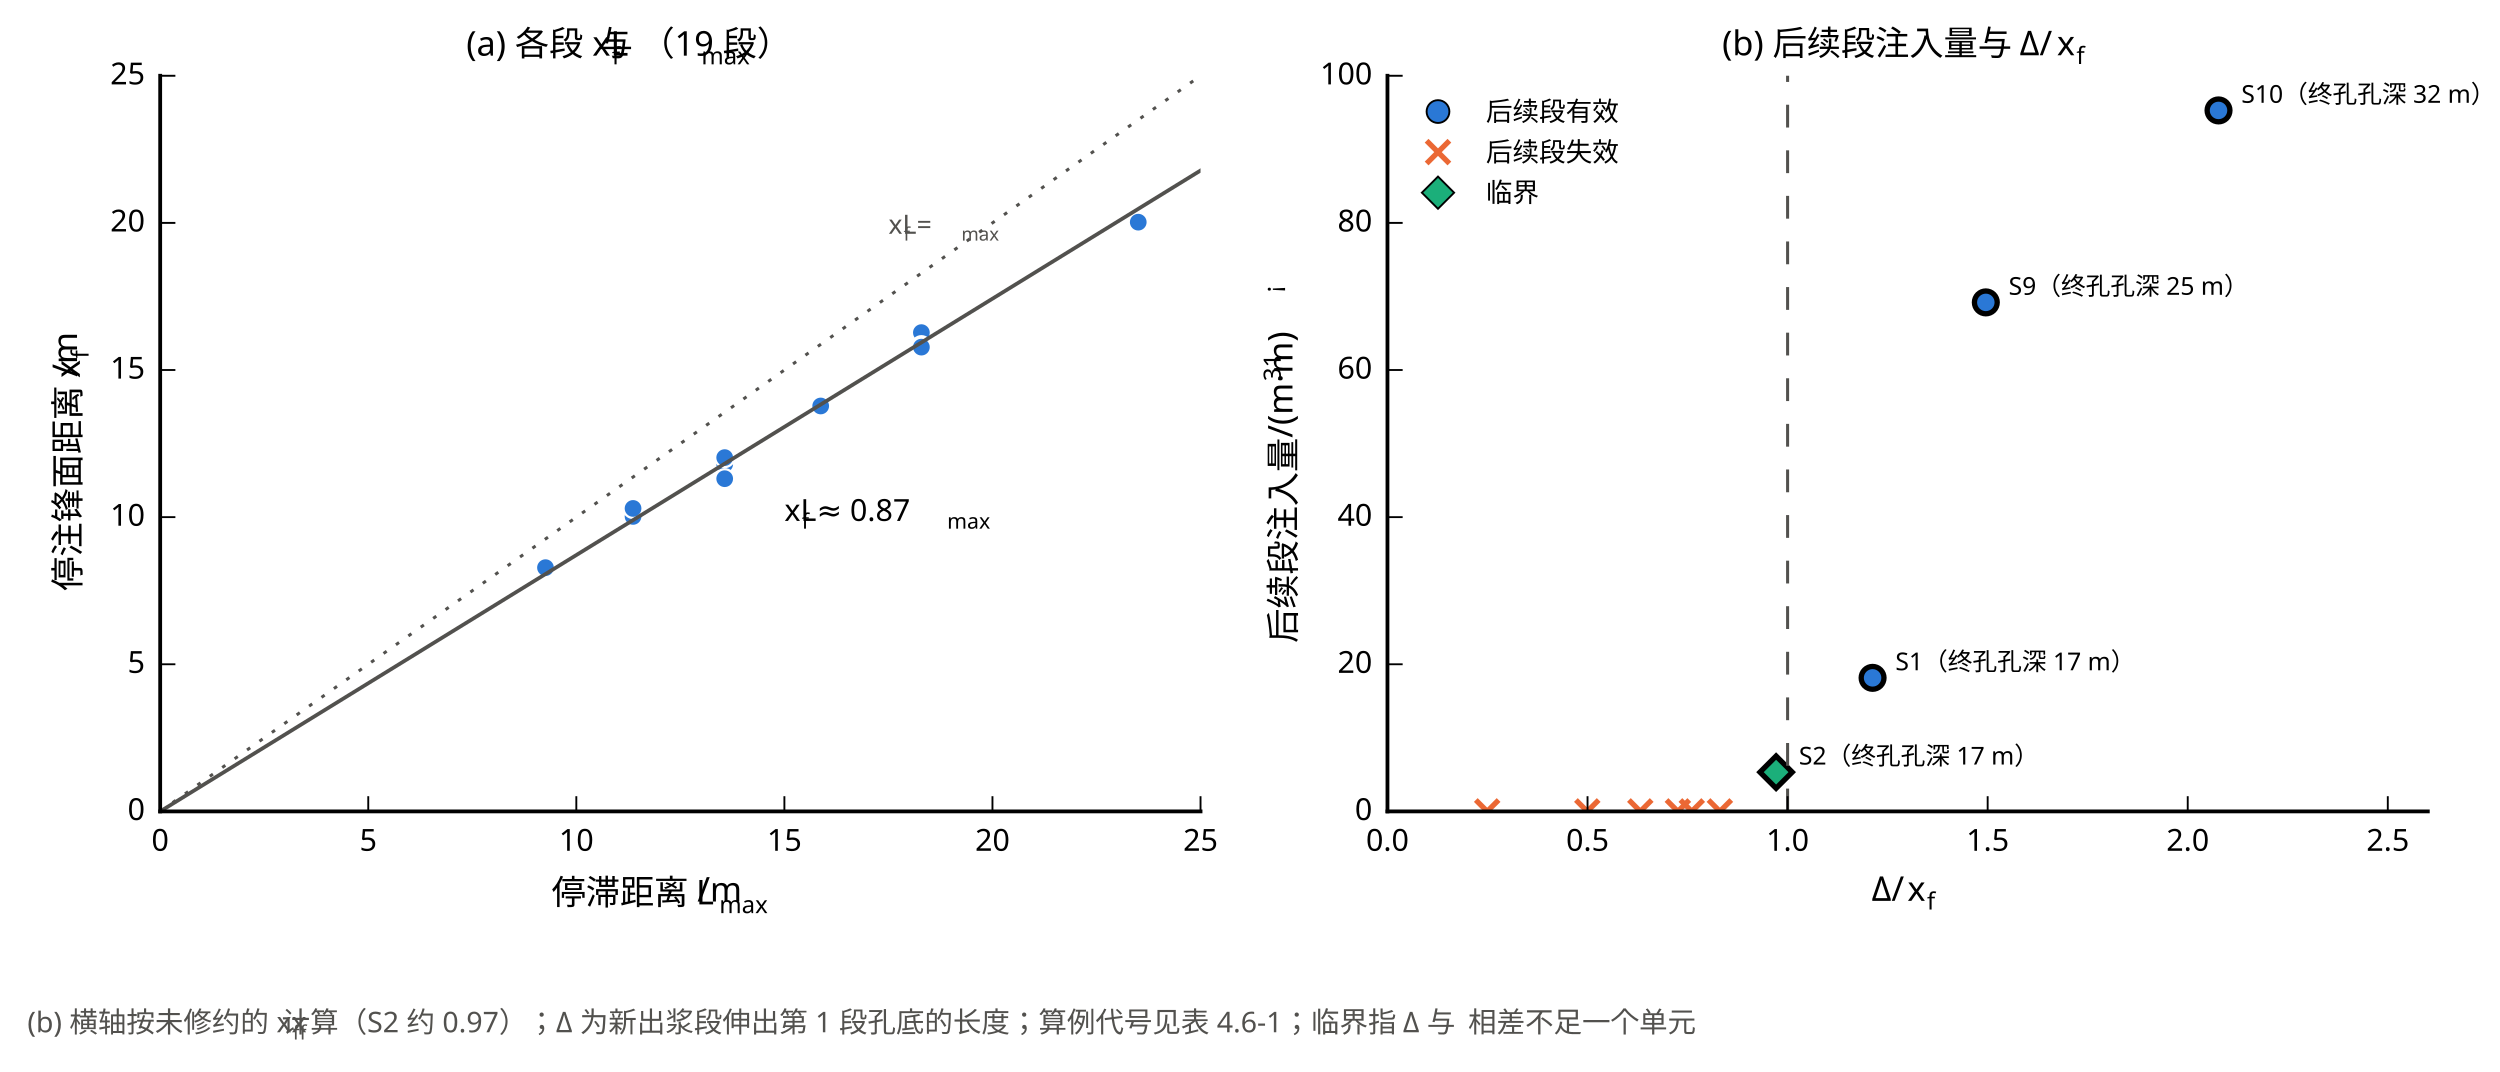
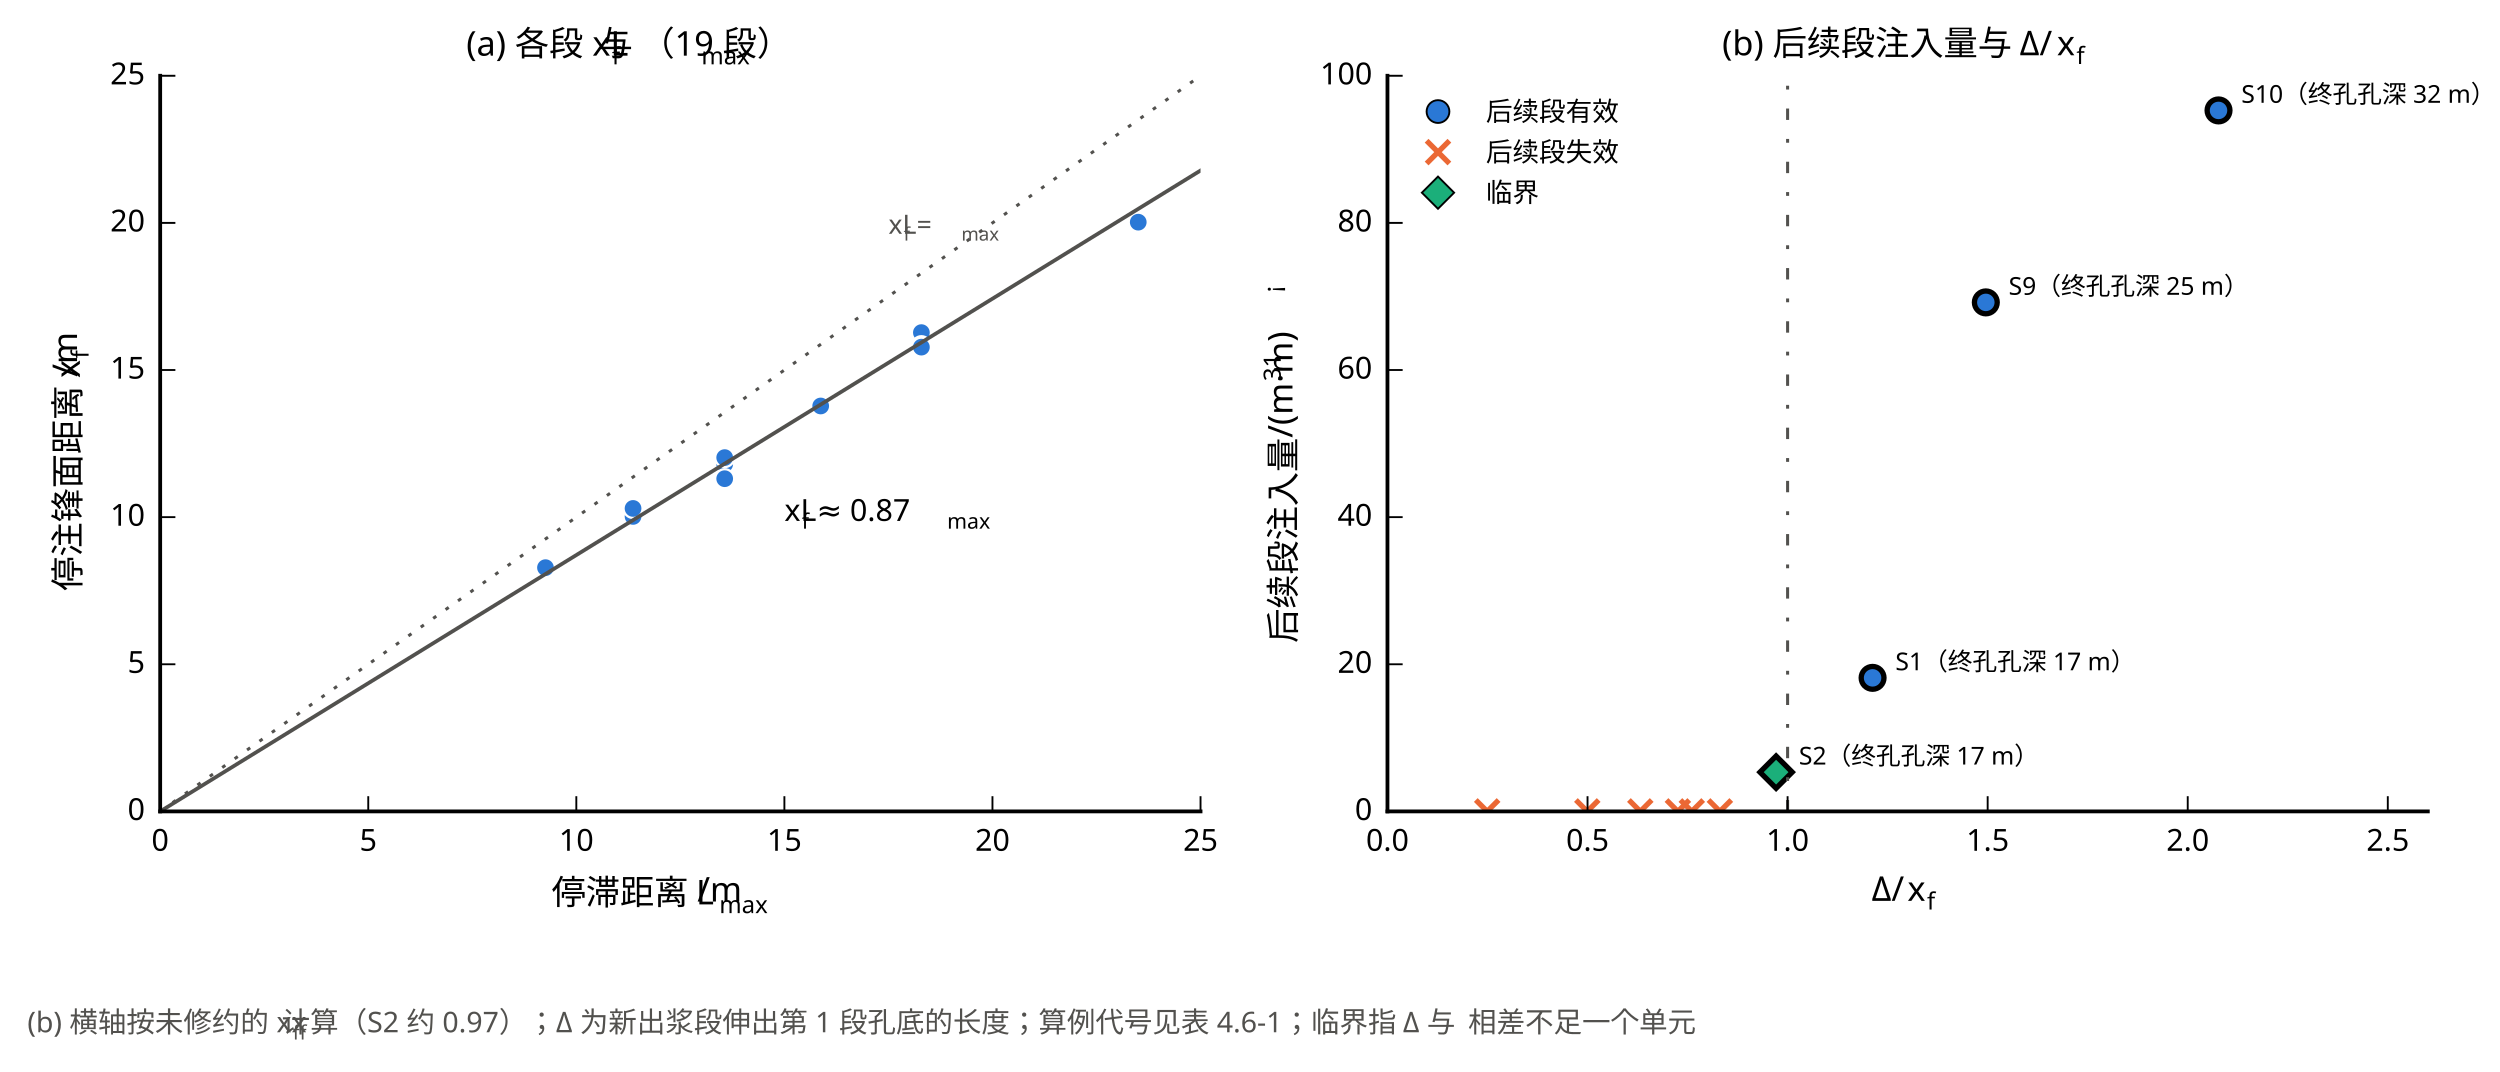
<svg xmlns="http://www.w3.org/2000/svg" xmlns:xlink="http://www.w3.org/1999/xlink" height="282pt" version="1.1" viewBox="0 0 658 282" width="658pt">
  <defs>
    <style type="text/css">
*{stroke-linecap:butt;stroke-linejoin:round;}
  </style>
  </defs>
  <g id="figure_1">
    <g id="patch_1">
      <path d=" M-1.11022e-16 282.468 L658.832 282.468 L658.832 0 L-1.11022e-16 0 z " style="fill:#ffffff;" />
    </g>
    <g id="axes_1">
      <g id="patch_2">
        <path d=" M42.16 213.56 L315.98 213.56 L315.98 19.94 L42.16 19.94 z " style="fill:#ffffff;" />
      </g>
      <g id="line2d_1">
        <defs>
          <path d=" M0 2.5 C0.663 2.5 1.299 2.237 1.768 1.768 C2.237 1.299 2.5 0.663 2.5 0 C2.5 -0.663 2.237 -1.299 1.768 -1.768 C1.299 -2.237 0.663 -2.5 0 -2.5 C-0.663 -2.5 -1.299 -2.237 -1.768 -1.768 C-2.237 -1.299 -2.5 -0.663 -2.5 0 C-2.5 0.663 -2.237 1.299 -1.768 1.768 C-1.299 2.237 -0.663 2.5 0 2.5 z " id="m7b14537338" style="stroke:#ffffff;stroke-width:0.6;" />
        </defs>
        <g clip-path="url(#p07e7bb1c66)">
          <use style="fill:#2a78d6;stroke:#ffffff;stroke-width:0.6;" x="143.571" xlink:href="#m7b14537338" y="149.406" />
          <use style="fill:#2a78d6;stroke:#ffffff;stroke-width:0.6;" x="190.739" xlink:href="#m7b14537338" y="120.062" />
          <use style="fill:#2a78d6;stroke:#ffffff;stroke-width:0.6;" x="242.508" xlink:href="#m7b14537338" y="87.543" />
          <use style="fill:#2a78d6;stroke:#ffffff;stroke-width:0.6;" x="143.571" xlink:href="#m7b14537338" y="149.68" />
          <use style="fill:#2a78d6;stroke:#ffffff;stroke-width:0.6;" x="143.571" xlink:href="#m7b14537338" y="149.406" />
          <use style="fill:#2a78d6;stroke:#ffffff;stroke-width:0.6;" x="190.739" xlink:href="#m7b14537338" y="120.337" />
          <use style="fill:#2a78d6;stroke:#ffffff;stroke-width:0.6;" x="242.508" xlink:href="#m7b14537338" y="90.993" />
          <use style="fill:#2a78d6;stroke:#ffffff;stroke-width:0.6;" x="242.508" xlink:href="#m7b14537338" y="91.364" />
          <use style="fill:#2a78d6;stroke:#ffffff;stroke-width:0.6;" x="166.619" xlink:href="#m7b14537338" y="135.923" />
          <use style="fill:#2a78d6;stroke:#ffffff;stroke-width:0.6;" x="166.619" xlink:href="#m7b14537338" y="133.82" />
          <use style="fill:#2a78d6;stroke:#ffffff;stroke-width:0.6;" x="216.007" xlink:href="#m7b14537338" y="106.579" />
          <use style="fill:#2a78d6;stroke:#ffffff;stroke-width:0.6;" x="216.007" xlink:href="#m7b14537338" y="106.854" />
          <use style="fill:#2a78d6;stroke:#ffffff;stroke-width:0.6;" x="299.587" xlink:href="#m7b14537338" y="58.2" />
          <use style="fill:#2a78d6;stroke:#ffffff;stroke-width:0.6;" x="299.587" xlink:href="#m7b14537338" y="58.474" />
          <use style="fill:#2a78d6;stroke:#ffffff;stroke-width:0.6;" x="190.739" xlink:href="#m7b14537338" y="122.158" />
          <use style="fill:#2a78d6;stroke:#ffffff;stroke-width:0.6;" x="190.739" xlink:href="#m7b14537338" y="120.158" />
          <use style="fill:#2a78d6;stroke:#ffffff;stroke-width:0.6;" x="190.739" xlink:href="#m7b14537338" y="120.158" />
          <use style="fill:#2a78d6;stroke:#ffffff;stroke-width:0.6;" x="190.739" xlink:href="#m7b14537338" y="125.993" />
          <use style="fill:#2a78d6;stroke:#ffffff;stroke-width:0.6;" x="190.739" xlink:href="#m7b14537338" y="120.44" />
        </g>
      </g>
      <g id="line2d_2">
        <path clip-path="url(#p07e7bb1c66)" d=" M42.16 213.56 L315.98 44.877" style="fill:none;stroke:#52514e;stroke-linecap:square;" />
      </g>
      <g id="line2d_3">
        <path clip-path="url(#p07e7bb1c66)" d=" M42.16 213.56 L315.98 19.94" style="fill:none;stroke:#52514e;stroke-dasharray:1,3;stroke-dashoffset:0.0;stroke-width:0.8;" />
      </g>
      <g id="patch_3">
        <path d=" M42.16 213.56 L315.98 213.56" style="fill:none;stroke:#000000;stroke-linecap:square;stroke-linejoin:miter;" />
      </g>
      <g id="patch_4">
        <path d=" M42.16 213.56 L42.16 19.94" style="fill:none;stroke:#000000;stroke-linecap:square;stroke-linejoin:miter;" />
      </g>
      <g id="matplotlib.axis_1">
        <g id="xtick_1">
          <g id="line2d_4">
            <defs>
              <path d=" M0 0 L0 -4" id="m93b0483c22" style="stroke:#000000;stroke-width:0.5;" />
            </defs>
            <g>
              <use style="stroke:#000000;stroke-width:0.5;" x="42.16" xlink:href="#m93b0483c22" y="213.56" />
            </g>
          </g>
          <g id="text_1">
            <text style="font-family:Noto Sans SC;font-size:8.0px;font-style:normal;text-anchor:middle;" transform="rotate(-0, 42.16022, 223.9277)" x="42.16" y="223.928">0</text>
          </g>
        </g>
        <g id="xtick_2">
          <g id="line2d_5">
            <g>
              <use style="stroke:#000000;stroke-width:0.5;" x="96.924" xlink:href="#m93b0483c22" y="213.56" />
            </g>
          </g>
          <g id="text_2">
            <text style="font-family:Noto Sans SC;font-size:8.0px;font-style:normal;text-anchor:middle;" transform="rotate(-0, 96.92415, 223.9277)" x="96.924" y="223.928">5</text>
          </g>
        </g>
        <g id="xtick_3">
          <g id="line2d_6">
            <g>
              <use style="stroke:#000000;stroke-width:0.5;" x="151.688" xlink:href="#m93b0483c22" y="213.56" />
            </g>
          </g>
          <g id="text_3">
            <text style="font-family:Noto Sans SC;font-size:8.0px;font-style:normal;text-anchor:middle;" transform="rotate(-0, 151.6881, 223.9277)" x="151.688" y="223.928">10</text>
          </g>
        </g>
        <g id="xtick_4">
          <g id="line2d_7">
            <g>
              <use style="stroke:#000000;stroke-width:0.5;" x="206.452" xlink:href="#m93b0483c22" y="213.56" />
            </g>
          </g>
          <g id="text_4">
            <text style="font-family:Noto Sans SC;font-size:8.0px;font-style:normal;text-anchor:middle;" transform="rotate(-0, 206.452, 223.9277)" x="206.452" y="223.928">15</text>
          </g>
        </g>
        <g id="xtick_5">
          <g id="line2d_8">
            <g>
              <use style="stroke:#000000;stroke-width:0.5;" x="261.216" xlink:href="#m93b0483c22" y="213.56" />
            </g>
          </g>
          <g id="text_5">
            <text style="font-family:Noto Sans SC;font-size:8.0px;font-style:normal;text-anchor:middle;" transform="rotate(-0, 261.2159, 223.9277)" x="261.216" y="223.928">20</text>
          </g>
        </g>
        <g id="xtick_6">
          <g id="line2d_9">
            <g>
              <use style="stroke:#000000;stroke-width:0.5;" x="315.98" xlink:href="#m93b0483c22" y="213.56" />
            </g>
          </g>
          <g id="text_6">
            <text style="font-family:Noto Sans SC;font-size:8.0px;font-style:normal;text-anchor:middle;" transform="rotate(-0, 315.9799, 223.9277)" x="315.98" y="223.928">25</text>
          </g>
        </g>
        <g id="text_7">
          <g transform="translate(145.185 238.4102)">
            <text>
              <tspan style="font-family:cmr10;font-size:6.3px;font-style:regular;" x="44.138 49.386 52.536" y="1.921">max</tspan>
              <tspan style="font-family:Noto Sans SC;font-size:9.0px;font-style:regular;" x="0.0 9.0 18.0 27.0 36.0 55.855 59.383" y="-0.375">停滞距离 /m</tspan>
              <tspan style="font-family:cmmi10;font-size:9.0px;font-style:regular;" x="38.016" y="-0.375">L</tspan>
            </text>
          </g>
        </g>
      </g>
      <g id="matplotlib.axis_2">
        <g id="ytick_1">
          <g id="line2d_10">
            <defs>
              <path d=" M0 0 L4 0" id="m728421d6d4" style="stroke:#000000;stroke-width:0.5;" />
            </defs>
            <g>
              <use style="stroke:#000000;stroke-width:0.5;" x="42.16" xlink:href="#m728421d6d4" y="213.56" />
            </g>
          </g>
          <g id="text_8">
            <text style="font-family:Noto Sans SC;font-size:8.0px;font-style:normal;text-anchor:end;" transform="rotate(-0, 38.16022, 215.8277)" x="38.16" y="215.828">0</text>
          </g>
        </g>
        <g id="ytick_2">
          <g id="line2d_11">
            <g>
              <use style="stroke:#000000;stroke-width:0.5;" x="42.16" xlink:href="#m728421d6d4" y="174.836" />
            </g>
          </g>
          <g id="text_9">
            <text style="font-family:Noto Sans SC;font-size:8.0px;font-style:normal;text-anchor:end;" transform="rotate(-0, 38.16022, 177.1036)" x="38.16" y="177.104">5</text>
          </g>
        </g>
        <g id="ytick_3">
          <g id="line2d_12">
            <g>
              <use style="stroke:#000000;stroke-width:0.5;" x="42.16" xlink:href="#m728421d6d4" y="136.112" />
            </g>
          </g>
          <g id="text_10">
            <text style="font-family:Noto Sans SC;font-size:8.0px;font-style:normal;text-anchor:end;" transform="rotate(-0, 38.16022, 138.3796)" x="38.16" y="138.38">10</text>
          </g>
        </g>
        <g id="ytick_4">
          <g id="line2d_13">
            <g>
              <use style="stroke:#000000;stroke-width:0.5;" x="42.16" xlink:href="#m728421d6d4" y="97.388" />
            </g>
          </g>
          <g id="text_11">
            <text style="font-family:Noto Sans SC;font-size:8.0px;font-style:normal;text-anchor:end;" transform="rotate(-0, 38.16022, 99.65556)" x="38.16" y="99.656">15</text>
          </g>
        </g>
        <g id="ytick_5">
          <g id="line2d_14">
            <g>
              <use style="stroke:#000000;stroke-width:0.5;" x="42.16" xlink:href="#m728421d6d4" y="58.664" />
            </g>
          </g>
          <g id="text_12">
            <text style="font-family:Noto Sans SC;font-size:8.0px;font-style:normal;text-anchor:end;" transform="rotate(-0, 38.16022, 60.93153)" x="38.16" y="60.932">20</text>
          </g>
        </g>
        <g id="ytick_6">
          <g id="line2d_15">
            <g>
              <use style="stroke:#000000;stroke-width:0.5;" x="42.16" xlink:href="#m728421d6d4" y="19.94" />
            </g>
          </g>
          <g id="text_13">
            <text style="font-family:Noto Sans SC;font-size:8.0px;font-style:normal;text-anchor:end;" transform="rotate(-0, 38.16022, 22.2075)" x="38.16" y="22.207">25</text>
          </g>
        </g>
        <g id="text_14">
          <g transform="translate(21.39272 155.4951)rotate(-90.0)">
            <text>
              <tspan style="font-family:cmmi10;font-size:6.3px;font-style:regular;" x="61.153" y="1.921">f</tspan>
              <tspan style="font-family:Noto Sans SC;font-size:9.0px;font-style:regular;" x="0.0 9.0 18.0 27.0 36.0 45.0 54.0 65.552 69.08" y="-0.375">停注锋面距离 /m</tspan>
              <tspan style="font-family:cmmi10;font-size:9.0px;font-style:regular;" x="56.016" y="-0.375">x</tspan>
            </text>
          </g>
        </g>
      </g>
      <g id="text_15">
        <g transform="translate(206.452 137.1337)">
          <text>
            <tspan style="font-family:cmmi10;font-size:8.0px;font-style:regular;" x="0.0 37.396" y="-0.031">xL</tspan>
            <tspan style="font-family:cmr10;font-size:5.6px;font-style:regular;" x="42.838 47.503 50.303" y="2.01">max</tspan>
            <tspan style="font-family:cmmi10;font-size:5.6px;font-style:regular;" x="4.566" y="2.01">f</tspan>
            <tspan style="font-family:Noto Sans SC;font-size:8.0px;font-style:regular;" x="8.477 10.269 18.269 20.061 24.501 26.725 31.164 35.604" y="-0.031"> ≈ 0.87 </tspan>
          </text>
        </g>
      </g>
      <g id="text_16">
        <g style="fill:#52514e;" transform="translate(233.834 61.76195)">
          <text>
            <tspan style="font-family:cmr10;font-size:4.9px;font-style:regular;" x="19.199 23.281 25.731" y="1.567">max</tspan>
            <tspan style="font-family:cmmi10;font-size:7.0px;font-style:regular;" x="0.0 14.438" y="-0.219">xL</tspan>
            <tspan style="font-family:Noto Sans SC;font-size:7.0px;font-style:regular;" x="7.417 8.985 12.87" y="-0.219"> = </tspan>
            <tspan style="font-family:cmmi10;font-size:4.9px;font-style:regular;" x="3.996" y="1.567">f</tspan>
          </text>
        </g>
      </g>
      <g id="text_17">
        <g transform="translate(122.73 14.94)">
          <text>
            <tspan style="font-family:cmr10;font-size:6.3px;font-style:regular;" x="61.873 67.121 70.271" y="1.999">max</tspan>
            <tspan style="font-family:cmmi10;font-size:6.3px;font-style:regular;" x="38.32" y="1.999">f</tspan>
            <tspan style="font-family:Noto Sans SC;font-size:9.0px;font-style:regular;" x="0.0 3.042 8.109 11.151 13.167 22.167 31.167 42.719 44.735 53.735 73.59 82.59 87.585 92.58 94.596 103.596" y="-0.297">(a) 各段  与 （19 段）</tspan>
            <tspan style="font-family:cmmi10;font-size:9.0px;font-style:regular;" x="33.183 55.751" y="-0.297">xL</tspan>
          </text>
        </g>
      </g>
    </g>
    <g id="axes_2">
      <g id="patch_5">
        <path d=" M365.18 213.56 L639 213.56 L639 19.94 L365.18 19.94 z " style="fill:#ffffff;" />
      </g>
      <g id="line2d_16">
        <defs>
          <path d=" M0 3 C0.796 3 1.559 2.684 2.121 2.121 C2.684 1.559 3 0.796 3 0 C3 -0.796 2.684 -1.559 2.121 -2.121 C1.559 -2.684 0.796 -3 0 -3 C-0.796 -3 -1.559 -2.684 -2.121 -2.121 C-2.684 -1.559 -3 -0.796 -3 0 C-3 0.796 -2.684 1.559 -2.121 2.121 C-1.559 2.684 -0.796 3 0 3 z " id="m675a08250c" style="stroke:#000000;stroke-width:1.4;" />
        </defs>
        <g clip-path="url(#p0566a1b9f6)">
          <use style="fill:#2a78d6;stroke:#000000;stroke-width:1.4;" x="492.865" xlink:href="#m675a08250c" y="178.413" />
        </g>
      </g>
      <g id="line2d_17">
        <defs>
          <path d=" M-3 3 L3 -3 M-3 -3 L3 3" id="m26c55d643b" style="stroke:#eb6834;stroke-width:1.4;" />
        </defs>
        <g clip-path="url(#p0566a1b9f6)">
          <use style="fill:#eb6834;stroke:#eb6834;stroke-width:1.4;" x="452.674" xlink:href="#m26c55d643b" y="213.559" />
        </g>
      </g>
      <g id="line2d_18">
        <g clip-path="url(#p0566a1b9f6)">
          <use style="fill:#eb6834;stroke:#eb6834;stroke-width:1.4;" x="431.727" xlink:href="#m26c55d643b" y="213.559" />
        </g>
      </g>
      <g id="line2d_19">
        <g clip-path="url(#p0566a1b9f6)">
          <use style="fill:#eb6834;stroke:#eb6834;stroke-width:1.4;" x="445.279" xlink:href="#m26c55d643b" y="213.559" />
        </g>
      </g>
      <g id="line2d_20">
        <defs>
          <path d=" M-3.33067e-16 4.243 L4.243 0 L5.55112e-16 -4.243 L-4.243 -8.88178e-16 z " id="m7ab03abc4a" style="stroke:#000000;stroke-linejoin:miter;stroke-width:1.4;" />
        </defs>
        <g clip-path="url(#p0566a1b9f6)">
          <use style="fill:#1baf7a;stroke:#000000;stroke-linejoin:miter;stroke-width:1.4;" x="467.468" xlink:href="#m7ab03abc4a" y="203.232" />
        </g>
      </g>
      <g id="line2d_21">
        <g clip-path="url(#p0566a1b9f6)">
          <use style="fill:#eb6834;stroke:#eb6834;stroke-width:1.4;" x="441.619" xlink:href="#m26c55d643b" y="213.559" />
        </g>
      </g>
      <g id="line2d_22">
        <g clip-path="url(#p0566a1b9f6)">
          <use style="fill:#eb6834;stroke:#eb6834;stroke-width:1.4;" x="417.774" xlink:href="#m26c55d643b" y="213.559" />
        </g>
      </g>
      <g id="line2d_23">
        <g clip-path="url(#p0566a1b9f6)">
          <use style="fill:#eb6834;stroke:#eb6834;stroke-width:1.4;" x="391.428" xlink:href="#m26c55d643b" y="213.559" />
        </g>
      </g>
      <g id="line2d_24">
        <g clip-path="url(#p0566a1b9f6)">
          <use style="fill:#2a78d6;stroke:#000000;stroke-width:1.4;" x="522.669" xlink:href="#m675a08250c" y="79.59" />
        </g>
      </g>
      <g id="line2d_25">
        <g clip-path="url(#p0566a1b9f6)">
          <use style="fill:#2a78d6;stroke:#000000;stroke-width:1.4;" x="583.915" xlink:href="#m675a08250c" y="29.064" />
        </g>
      </g>
      <g id="line2d_26">
-         <path clip-path="url(#p0566a1b9f6)" d=" M470.496 213.56 L470.496 19.94" style="fill:none;stroke:#52514e;stroke-dasharray:6,6;stroke-dashoffset:0.0;stroke-width:0.8;" />
+         <path clip-path="url(#p0566a1b9f6)" d=" M470.496 213.56 L470.496 19.94" style="fill:none;stroke:#52514e;stroke-dasharray:3,5,1,5;stroke-dashoffset:0.0;stroke-width:0.8;" />
      </g>
      <g id="line2d_27" />
      <g id="line2d_28" />
      <g id="line2d_29" />
      <g id="patch_6">
        <path d=" M365.18 213.56 L639 213.56" style="fill:none;stroke:#000000;stroke-linecap:square;stroke-linejoin:miter;" />
      </g>
      <g id="patch_7">
        <path d=" M365.18 213.56 L365.18 19.94" style="fill:none;stroke:#000000;stroke-linecap:square;stroke-linejoin:miter;" />
      </g>
      <g id="matplotlib.axis_3">
        <g id="xtick_7">
          <g id="line2d_30">
            <g>
              <use style="stroke:#000000;stroke-width:0.5;" x="365.18" xlink:href="#m93b0483c22" y="213.56" />
            </g>
          </g>
          <g id="text_18">
            <text style="font-family:Noto Sans SC;font-size:8.0px;font-style:normal;text-anchor:middle;" transform="rotate(-0, 365.1803, 223.9277)" x="365.18" y="223.928">0.0</text>
          </g>
        </g>
        <g id="xtick_8">
          <g id="line2d_31">
            <g>
              <use style="stroke:#000000;stroke-width:0.5;" x="417.838" xlink:href="#m93b0483c22" y="213.56" />
            </g>
          </g>
          <g id="text_19">
            <text style="font-family:Noto Sans SC;font-size:8.0px;font-style:normal;text-anchor:middle;" transform="rotate(-0, 417.838, 223.9277)" x="417.838" y="223.928">0.5</text>
          </g>
        </g>
        <g id="xtick_9">
          <g id="line2d_32">
            <g>
              <use style="stroke:#000000;stroke-width:0.5;" x="470.496" xlink:href="#m93b0483c22" y="213.56" />
            </g>
          </g>
          <g id="text_20">
            <text style="font-family:Noto Sans SC;font-size:8.0px;font-style:normal;text-anchor:middle;" transform="rotate(-0, 470.4956, 223.9277)" x="470.496" y="223.928">1.0</text>
          </g>
        </g>
        <g id="xtick_10">
          <g id="line2d_33">
            <g>
              <use style="stroke:#000000;stroke-width:0.5;" x="523.153" xlink:href="#m93b0483c22" y="213.56" />
            </g>
          </g>
          <g id="text_21">
            <text style="font-family:Noto Sans SC;font-size:8.0px;font-style:normal;text-anchor:middle;" transform="rotate(-0, 523.1532, 223.9277)" x="523.153" y="223.928">1.5</text>
          </g>
        </g>
        <g id="xtick_11">
          <g id="line2d_34">
            <g>
              <use style="stroke:#000000;stroke-width:0.5;" x="575.811" xlink:href="#m93b0483c22" y="213.56" />
            </g>
          </g>
          <g id="text_22">
            <text style="font-family:Noto Sans SC;font-size:8.0px;font-style:normal;text-anchor:middle;" transform="rotate(-0, 575.8108, 223.9277)" x="575.811" y="223.928">2.0</text>
          </g>
        </g>
        <g id="xtick_12">
          <g id="line2d_35">
            <g>
              <use style="stroke:#000000;stroke-width:0.5;" x="628.468" xlink:href="#m93b0483c22" y="213.56" />
            </g>
          </g>
          <g id="text_23">
            <text style="font-family:Noto Sans SC;font-size:8.0px;font-style:normal;text-anchor:middle;" transform="rotate(-0, 628.4685, 223.9277)" x="628.468" y="223.928">2.5</text>
          </g>
        </g>
        <g id="text_24">
          <g transform="translate(492.5952 237.9602)">
            <text>
              <tspan style="font-family:cmmi10;font-size:6.3px;font-style:regular;" x="14.569" y="1.436">f</tspan>
              <tspan style="font-family:Noto Sans SC;font-size:9.0px;font-style:regular;" x="0.0 5.904" y="-0.859">Δ/</tspan>
              <tspan style="font-family:cmmi10;font-size:9.0px;font-style:regular;" x="9.432" y="-0.859">x</tspan>
            </text>
          </g>
        </g>
      </g>
      <g id="matplotlib.axis_4">
        <g id="ytick_7">
          <g id="line2d_36">
            <g>
              <use style="stroke:#000000;stroke-width:0.5;" x="365.18" xlink:href="#m728421d6d4" y="213.56" />
            </g>
          </g>
          <g id="text_25">
            <text style="font-family:Noto Sans SC;font-size:8.0px;font-style:normal;text-anchor:end;" transform="rotate(-0, 361.1803, 215.8277)" x="361.18" y="215.828">0</text>
          </g>
        </g>
        <g id="ytick_8">
          <g id="line2d_37">
            <g>
              <use style="stroke:#000000;stroke-width:0.5;" x="365.18" xlink:href="#m728421d6d4" y="174.836" />
            </g>
          </g>
          <g id="text_26">
            <text style="font-family:Noto Sans SC;font-size:8.0px;font-style:normal;text-anchor:end;" transform="rotate(-0, 361.1803, 177.1036)" x="361.18" y="177.104">20</text>
          </g>
        </g>
        <g id="ytick_9">
          <g id="line2d_38">
            <g>
              <use style="stroke:#000000;stroke-width:0.5;" x="365.18" xlink:href="#m728421d6d4" y="136.112" />
            </g>
          </g>
          <g id="text_27">
            <text style="font-family:Noto Sans SC;font-size:8.0px;font-style:normal;text-anchor:end;" transform="rotate(-0, 361.1803, 138.3796)" x="361.18" y="138.38">40</text>
          </g>
        </g>
        <g id="ytick_10">
          <g id="line2d_39">
            <g>
              <use style="stroke:#000000;stroke-width:0.5;" x="365.18" xlink:href="#m728421d6d4" y="97.388" />
            </g>
          </g>
          <g id="text_28">
            <text style="font-family:Noto Sans SC;font-size:8.0px;font-style:normal;text-anchor:end;" transform="rotate(-0, 361.1803, 99.65556)" x="361.18" y="99.656">60</text>
          </g>
        </g>
        <g id="ytick_11">
          <g id="line2d_40">
            <g>
              <use style="stroke:#000000;stroke-width:0.5;" x="365.18" xlink:href="#m728421d6d4" y="58.664" />
            </g>
          </g>
          <g id="text_29">
            <text style="font-family:Noto Sans SC;font-size:8.0px;font-style:normal;text-anchor:end;" transform="rotate(-0, 361.1803, 60.93153)" x="361.18" y="60.932">80</text>
          </g>
        </g>
        <g id="ytick_12">
          <g id="line2d_41">
            <g>
              <use style="stroke:#000000;stroke-width:0.5;" x="365.18" xlink:href="#m728421d6d4" y="19.94" />
            </g>
          </g>
          <g id="text_30">
            <text style="font-family:Noto Sans SC;font-size:8.0px;font-style:normal;text-anchor:end;" transform="rotate(-0, 361.1803, 22.2075)" x="361.18" y="22.207">100</text>
          </g>
        </g>
        <g id="text_31">
          <g transform="translate(341.895 169.2201)rotate(-90.0)">
            <text>
              <tspan style="font-family:cmr10;font-size:6.3px;font-style:regular;" x="68.904 97.163" y="-4.8">31</tspan>
              <tspan style="font-family:cmsy10;font-size:6.3px;font-style:regular;" x="92.269" y="-4.8">¡</tspan>
              <tspan style="font-family:Noto Sans SC;font-size:9.0px;font-style:regular;" x="0.0 9.0 18.0 27.0 36.0 45.0 54.0 57.528 60.57 74.935 83.935 101.843" y="-0.974">后续段注入量/(m·m)</tspan>
            </text>
          </g>
        </g>
      </g>
      <g id="text_32">
        <text style="font-family:Noto Sans SC;font-size:6.5px;font-style:normal;text-anchor:start;" transform="rotate(-0, 498.8645, 176.4131)" x="498.865" y="176.413">S1（终孔孔深 17 m）</text>
      </g>
      <g id="text_33">
        <text style="font-family:Noto Sans SC;font-size:6.5px;font-style:normal;text-anchor:start;" transform="rotate(-0, 473.468, 201.2324)" x="473.468" y="201.232">S2（终孔孔深 17 m）</text>
      </g>
      <g id="text_34">
        <text style="font-family:Noto Sans SC;font-size:6.5px;font-style:normal;text-anchor:start;" transform="rotate(-0, 528.669, 77.58974)" x="528.669" y="77.59">S9（终孔孔深 25 m）</text>
      </g>
      <g id="text_35">
        <text style="font-family:Noto Sans SC;font-size:6.5px;font-style:normal;text-anchor:start;" transform="rotate(-0, 589.9146, 27.06443)" x="589.915" y="27.064">S10（终孔孔深 32 m）</text>
      </g>
      <g id="text_36">
        <g transform="translate(453.2652 14.94)">
          <text>
            <tspan style="font-family:cmmi10;font-size:6.3px;font-style:regular;" x="93.247" y="1.905">f</tspan>
            <tspan style="font-family:Noto Sans SC;font-size:9.0px;font-style:regular;" x="0.0 3.042 8.604 11.646 13.662 22.662 31.662 40.662 49.662 58.662 67.662 76.662 78.678 84.582" y="-0.391">(b) 后续段注入量与 Δ/</tspan>
            <tspan style="font-family:cmmi10;font-size:9.0px;font-style:regular;" x="88.11" y="-0.391">x</tspan>
          </text>
        </g>
      </g>
      <g id="legend_1">
        <g id="line2d_42" />
        <g id="line2d_43">
          <defs>
            <path d=" M0 3 C0.796 3 1.559 2.684 2.121 2.121 C2.684 1.559 3 0.796 3 0 C3 -0.796 2.684 -1.559 2.121 -2.121 C1.559 -2.684 0.796 -3 0 -3 C-0.796 -3 -1.559 -2.684 -2.121 -2.121 C-2.684 -1.559 -3 -0.796 -3 0 C-3 0.796 -2.684 1.559 -2.121 2.121 C-1.559 2.684 -0.796 3 0 3 z " id="m1441e8467b" style="stroke:#000000;stroke-width:0.5;" />
          </defs>
          <g>
            <use style="fill:#2a78d6;stroke:#000000;stroke-width:0.5;" x="378.48" xlink:href="#m1441e8467b" y="29.362" />
          </g>
        </g>
        <g id="text_37">
          <text style="font-family:Noto Sans SC;font-size:7.0px;font-style:normal;text-anchor:start;" transform="rotate(-0, 391.0803, 31.81156)" x="391.08" y="31.812">后续段有效</text>
        </g>
        <g id="line2d_44" />
        <g id="line2d_45">
          <g>
            <use style="fill:#eb6834;stroke:#eb6834;stroke-width:1.4;" x="378.48" xlink:href="#m26c55d643b" y="40.037" />
          </g>
        </g>
        <g id="text_38">
          <text style="font-family:Noto Sans SC;font-size:7.0px;font-style:normal;text-anchor:start;" transform="rotate(-0, 391.0803, 42.48656)" x="391.08" y="42.487">后续段失效</text>
        </g>
        <g id="line2d_46" />
        <g id="line2d_47">
          <defs>
            <path d=" M-3.33067e-16 4.243 L4.243 0 L5.55112e-16 -4.243 L-4.243 -8.88178e-16 z " id="m4ac1559255" style="stroke:#000000;stroke-linejoin:miter;stroke-width:0.5;" />
          </defs>
          <g>
            <use style="fill:#1baf7a;stroke:#000000;stroke-linejoin:miter;stroke-width:0.5;" x="378.48" xlink:href="#m4ac1559255" y="50.712" />
          </g>
        </g>
        <g id="text_39">
          <text style="font-family:Noto Sans SC;font-size:7.0px;font-style:normal;text-anchor:start;" transform="rotate(-0, 391.0803, 53.16156)" x="391.08" y="53.162">临界</text>
        </g>
      </g>
    </g>
    <g id="text_40">
      <g style="fill:#52514e;" transform="translate(7.2 272.268)">
        <text>
          <tspan style="font-family:Noto Sans SC;font-size:7.5px;font-style:regular;" x="0.0 2.535 7.17 9.705 11.385 18.885 26.385 33.885 41.385 48.885 56.385 63.885 73.512 75.192 82.692 90.192 97.692 102.162 106.324 108.004 115.504 117.184 121.347 123.432 127.594 131.756 139.256 146.756 151.676 153.356 160.856 168.356 175.856 183.356 190.856 198.356 205.856 213.356 215.036 219.199 220.879 228.379 235.879 243.379 250.879 258.379 265.879 273.379 280.879 288.379 295.879 303.379 310.879 318.379 320.059 324.221 326.306 330.469 333.071 337.234 344.734 352.234 359.733 367.233 368.913 373.833 375.513 383.013 392.64 394.32 401.82 409.32 416.82 424.32 431.82 439.32 446.82" y="-0.578">(b) 横轴按未修约的  计算（S2 约 0.97）；Δ 为新出浆段伸出第 1 段孔底的长度；算例代号见表 4.6-1；临界指 Δ 与  相差不足一个单元</tspan>
          <tspan style="font-family:cmmi10;font-size:5.25px;font-style:regular;" x="69.846 388.974" y="1.335">ff</tspan>
          <tspan style="font-family:cmmi10;font-size:7.5px;font-style:regular;" x="65.565 384.693" y="-0.578">xx</tspan>
        </text>
      </g>
    </g>
  </g>
  <defs>
    <clipPath id="p0566a1b9f6">
      <rect height="193.62" width="273.82" x="365.18" y="19.94" />
    </clipPath>
    <clipPath id="p07e7bb1c66">
      <rect height="193.62" width="273.82" x="42.16" y="19.94" />
    </clipPath>
  </defs>
</svg>
